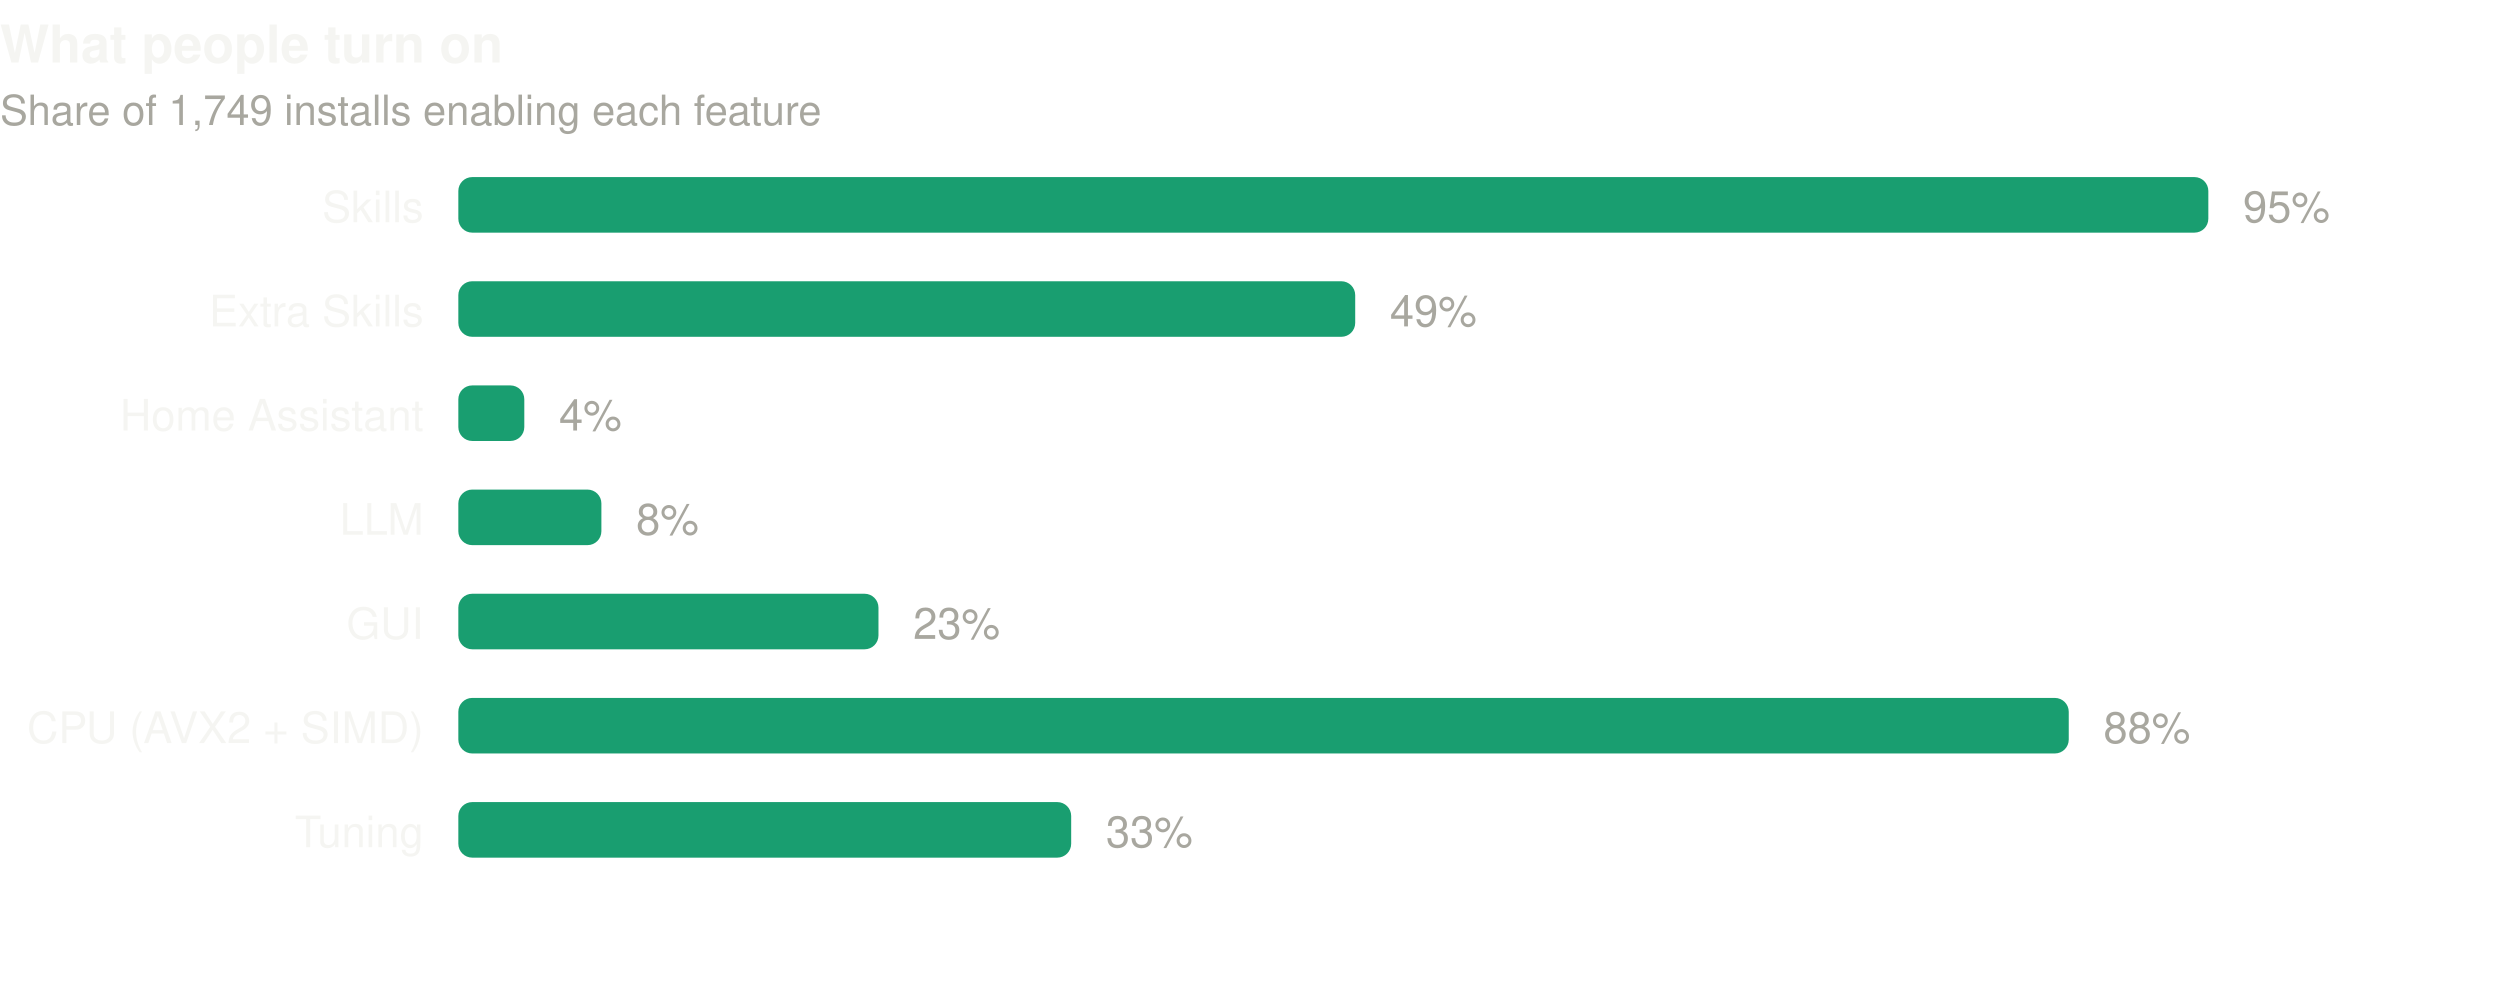
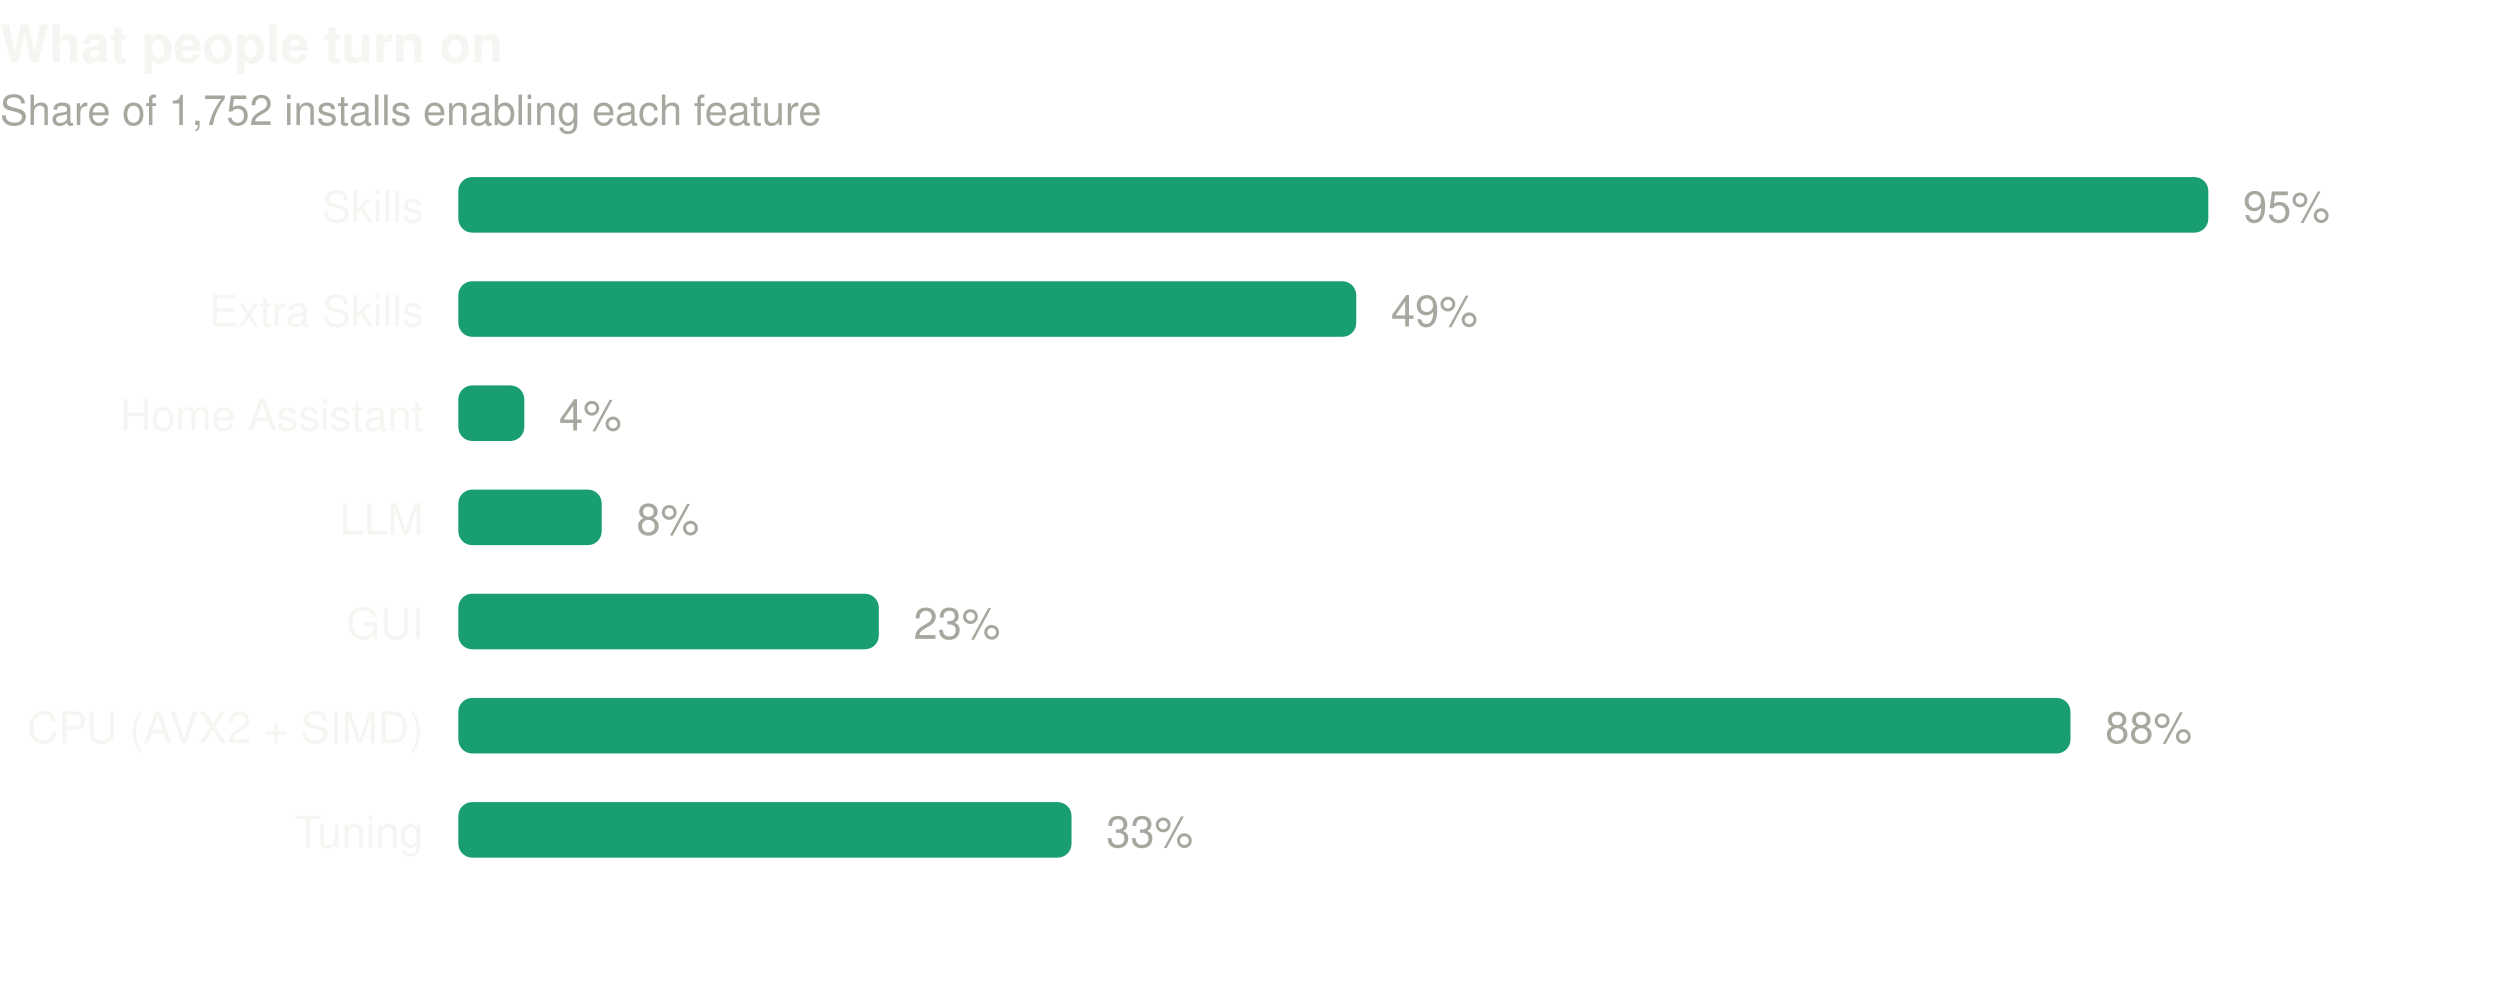
- <svg xmlns="http://www.w3.org/2000/svg" width="720" height="284" viewBox="0 0 720 284" role="img" aria-label="What people turn on. Share of 1,749 installs enabling each feature">
+ <svg xmlns="http://www.w3.org/2000/svg" width="720" height="284" viewBox="0 0 720 284" role="img" aria-label="What people turn on. Share of 1,752 installs enabling each feature">
  <text x="0" y="18" font-family="ui-sans-serif,-apple-system,BlinkMacSystemFont,'Segoe UI',Helvetica,Arial,sans-serif" font-size="15" font-weight="600" fill="#f5f5f2">What people turn on</text>
-   <text x="0" y="36" font-family="ui-sans-serif,-apple-system,BlinkMacSystemFont,'Segoe UI',Helvetica,Arial,sans-serif" font-size="12" fill="#a8a79f">Share of 1,749 installs enabling each feature</text>
+   <text x="0" y="36" font-family="ui-sans-serif,-apple-system,BlinkMacSystemFont,'Segoe UI',Helvetica,Arial,sans-serif" font-size="12" fill="#a8a79f">Share of 1,752 installs enabling each feature</text>
  <text x="122" y="64.0" text-anchor="end" font-family="ui-sans-serif,-apple-system,BlinkMacSystemFont,'Segoe UI',Helvetica,Arial,sans-serif" font-size="12.5" fill="#f5f5f2">Skills</text>
  <rect x="132" y="51.0" width="504.0" height="16" rx="4" fill="#199e70" />
  <text x="646.0" y="64.0" font-family="ui-sans-serif,-apple-system,BlinkMacSystemFont,'Segoe UI',Helvetica,Arial,sans-serif" font-size="12.5" fill="#a8a79f">95%</text>
  <text x="122" y="94.0" text-anchor="end" font-family="ui-sans-serif,-apple-system,BlinkMacSystemFont,'Segoe UI',Helvetica,Arial,sans-serif" font-size="12.5" fill="#f5f5f2">Extra Skills</text>
-   <rect x="132" y="81.0" width="258.3" height="16" rx="4" fill="#199e70" />
-   <text x="400.3" y="94.0" font-family="ui-sans-serif,-apple-system,BlinkMacSystemFont,'Segoe UI',Helvetica,Arial,sans-serif" font-size="12.5" fill="#a8a79f">49%</text>
+   <rect x="132" y="81.0" width="258.6" height="16" rx="4" fill="#199e70" />
+   <text x="400.6" y="94.0" font-family="ui-sans-serif,-apple-system,BlinkMacSystemFont,'Segoe UI',Helvetica,Arial,sans-serif" font-size="12.5" fill="#a8a79f">49%</text>
  <text x="122" y="124.0" text-anchor="end" font-family="ui-sans-serif,-apple-system,BlinkMacSystemFont,'Segoe UI',Helvetica,Arial,sans-serif" font-size="12.5" fill="#f5f5f2">Home Assistant</text>
  <rect x="132" y="111.0" width="19.0" height="16" rx="4" fill="#199e70" />
  <text x="161.0" y="124.0" font-family="ui-sans-serif,-apple-system,BlinkMacSystemFont,'Segoe UI',Helvetica,Arial,sans-serif" font-size="12.5" fill="#a8a79f">4%</text>
  <text x="122" y="154.0" text-anchor="end" font-family="ui-sans-serif,-apple-system,BlinkMacSystemFont,'Segoe UI',Helvetica,Arial,sans-serif" font-size="12.5" fill="#f5f5f2">LLM</text>
-   <rect x="132" y="141.0" width="41.2" height="16" rx="4" fill="#199e70" />
-   <text x="183.2" y="154.0" font-family="ui-sans-serif,-apple-system,BlinkMacSystemFont,'Segoe UI',Helvetica,Arial,sans-serif" font-size="12.5" fill="#a8a79f">8%</text>
+   <rect x="132" y="141.0" width="41.3" height="16" rx="4" fill="#199e70" />
+   <text x="183.3" y="154.0" font-family="ui-sans-serif,-apple-system,BlinkMacSystemFont,'Segoe UI',Helvetica,Arial,sans-serif" font-size="12.5" fill="#a8a79f">8%</text>
  <text x="122" y="184.0" text-anchor="end" font-family="ui-sans-serif,-apple-system,BlinkMacSystemFont,'Segoe UI',Helvetica,Arial,sans-serif" font-size="12.5" fill="#f5f5f2">GUI</text>
-   <rect x="132" y="171.0" width="121.0" height="16" rx="4" fill="#199e70" />
-   <text x="263.0" y="184.0" font-family="ui-sans-serif,-apple-system,BlinkMacSystemFont,'Segoe UI',Helvetica,Arial,sans-serif" font-size="12.5" fill="#a8a79f">23%</text>
+   <rect x="132" y="171.0" width="121.1" height="16" rx="4" fill="#199e70" />
+   <text x="263.1" y="184.0" font-family="ui-sans-serif,-apple-system,BlinkMacSystemFont,'Segoe UI',Helvetica,Arial,sans-serif" font-size="12.5" fill="#a8a79f">23%</text>
  <text x="122" y="214.0" text-anchor="end" font-family="ui-sans-serif,-apple-system,BlinkMacSystemFont,'Segoe UI',Helvetica,Arial,sans-serif" font-size="12.5" fill="#f5f5f2">CPU (AVX2 + SIMD)</text>
-   <rect x="132" y="201.0" width="463.8" height="16" rx="4" fill="#199e70" />
-   <text x="605.8" y="214.0" font-family="ui-sans-serif,-apple-system,BlinkMacSystemFont,'Segoe UI',Helvetica,Arial,sans-serif" font-size="12.5" fill="#a8a79f">88%</text>
+   <rect x="132" y="201.0" width="464.3" height="16" rx="4" fill="#199e70" />
+   <text x="606.3" y="214.0" font-family="ui-sans-serif,-apple-system,BlinkMacSystemFont,'Segoe UI',Helvetica,Arial,sans-serif" font-size="12.5" fill="#a8a79f">88%</text>
  <text x="122" y="244.0" text-anchor="end" font-family="ui-sans-serif,-apple-system,BlinkMacSystemFont,'Segoe UI',Helvetica,Arial,sans-serif" font-size="12.5" fill="#f5f5f2">Tuning</text>
-   <rect x="132" y="231.0" width="176.5" height="16" rx="4" fill="#199e70" />
-   <text x="318.5" y="244.0" font-family="ui-sans-serif,-apple-system,BlinkMacSystemFont,'Segoe UI',Helvetica,Arial,sans-serif" font-size="12.5" fill="#a8a79f">33%</text>
+   <rect x="132" y="231.0" width="176.6" height="16" rx="4" fill="#199e70" />
+   <text x="318.6" y="244.0" font-family="ui-sans-serif,-apple-system,BlinkMacSystemFont,'Segoe UI',Helvetica,Arial,sans-serif" font-size="12.5" fill="#a8a79f">33%</text>
</svg>
